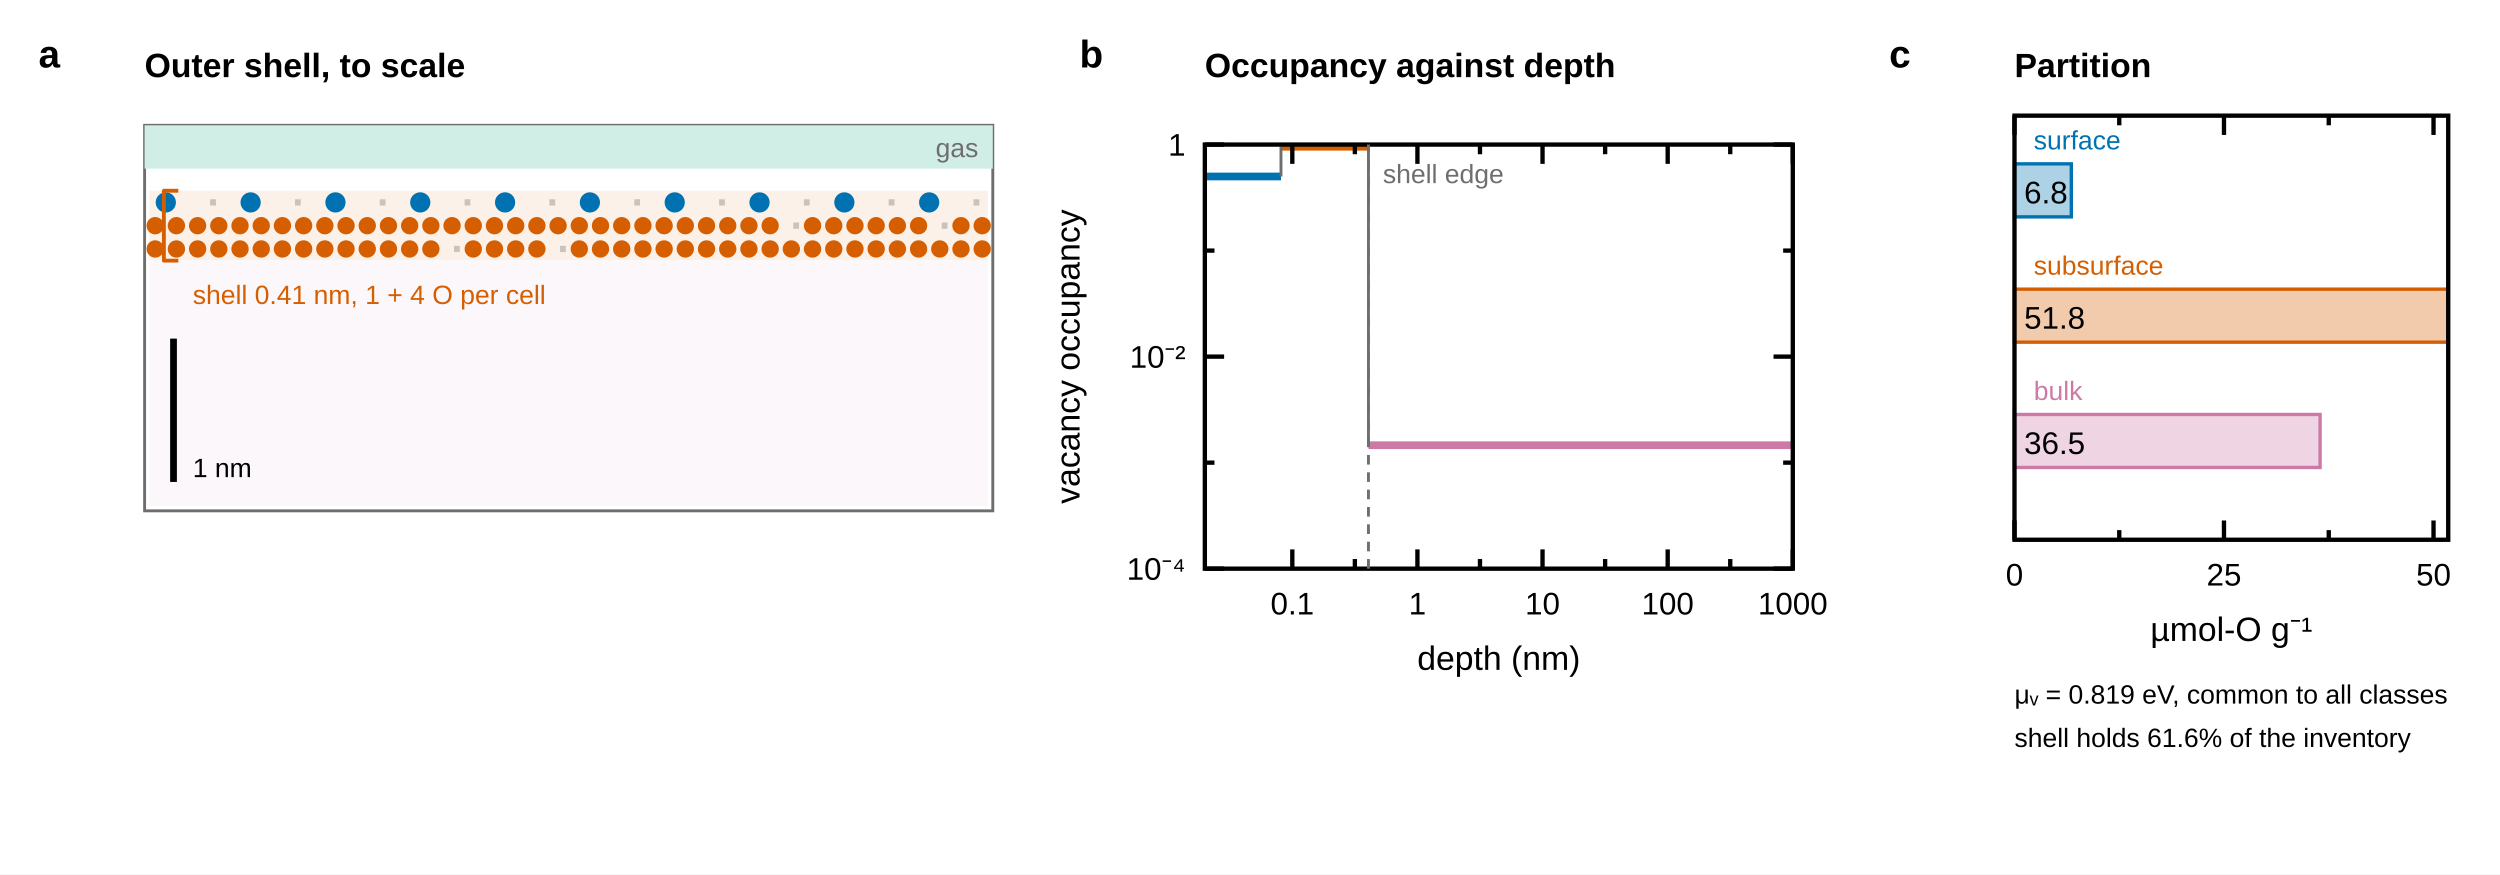
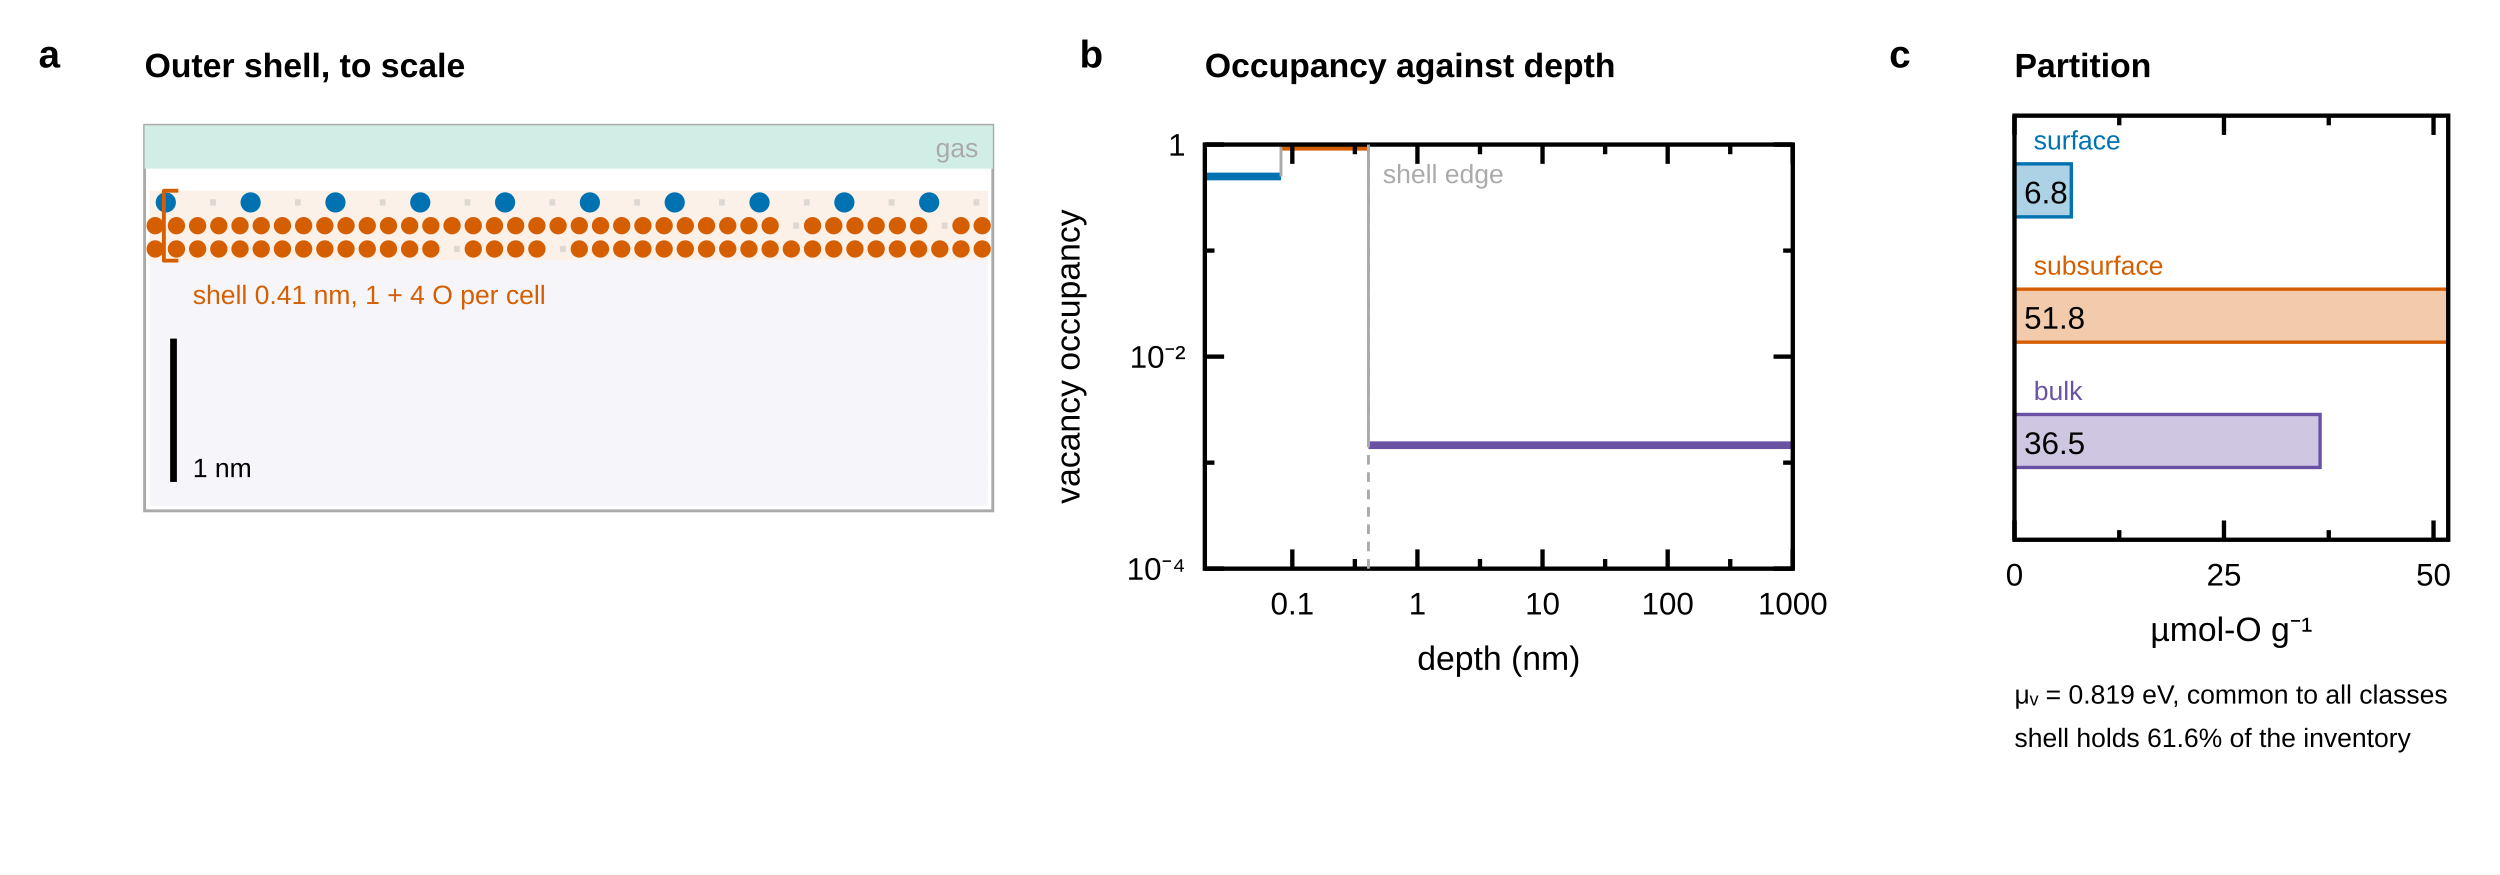
- <svg xmlns="http://www.w3.org/2000/svg" width="183mm" height="64mm" viewBox="0 0 518.74 181.42" data-width-mm="183" data-height-mm="64">
+ <svg xmlns="http://www.w3.org/2000/svg" width="183mm" height="64mm" viewBox="0 0 518.74 181.42" data-width-mm="183" data-height-mm="64" data-kind="plate">
  <rect x="0" y="0" width="518.74" height="181.42" fill="#FFFFFF" />
  <text x="8" y="14" font-family="Arial, Helvetica, sans-serif" font-size="8" font-weight="bold" fill="#000000">a</text>
  <text x="30" y="16" font-family="Arial, Helvetica, sans-serif" font-size="7" font-weight="bold" fill="#000000">Outer shell, to scale</text>
-   <rect x="30" y="26" width="176" height="80" fill="#FFFFFF" stroke="#6E6E6E" stroke-width="0.6" />
+   <rect x="30" y="26" width="176" height="80" fill="#FFFFFF" stroke="#AAAAAA" stroke-width="0.6" />
  <rect x="30" y="26" width="176" height="9" fill="#d1eee6" />
-   <text x="203" y="32.6" font-family="Arial, Helvetica, sans-serif" font-size="5.5" text-anchor="end" fill="#6E6E6E">gas</text>
+   <text x="203" y="32.6" font-family="Arial, Helvetica, sans-serif" font-size="5.5" text-anchor="end" fill="#AAAAAA">gas</text>
  <rect x="31" y="39.58" width="174" height="14.49" fill="#fbf1e8" />
-   <line x1="31" y1="42" x2="205" y2="42" stroke="#6E6E6E" stroke-width="1.3" stroke-opacity="0.35" stroke-dasharray="1.2 7.60" stroke-dashoffset="-3.80" />
-   <line x1="31" y1="46.83" x2="205" y2="46.83" stroke="#6E6E6E" stroke-width="1.3" stroke-opacity="0.35" stroke-dasharray="1.2 3.20" stroke-dashoffset="-1.60" />
-   <line x1="31" y1="51.66" x2="205" y2="51.66" stroke="#6E6E6E" stroke-width="1.3" stroke-opacity="0.35" stroke-dasharray="1.2 3.20" stroke-dashoffset="-1.60" />
-   <line x1="31" y1="56.49" x2="205" y2="56.49" stroke="#6E6E6E" stroke-width="1.3" stroke-opacity="0.35" stroke-dasharray="1.2 3.20" stroke-dashoffset="-1.60" />
-   <line x1="31" y1="61.32" x2="205" y2="61.32" stroke="#6E6E6E" stroke-width="1.3" stroke-opacity="0.35" stroke-dasharray="1.2 3.20" stroke-dashoffset="-1.60" />
-   <line x1="31" y1="66.15" x2="205" y2="66.15" stroke="#6E6E6E" stroke-width="1.3" stroke-opacity="0.35" stroke-dasharray="1.2 3.20" stroke-dashoffset="-1.60" />
-   <line x1="31" y1="70.98" x2="205" y2="70.98" stroke="#6E6E6E" stroke-width="1.3" stroke-opacity="0.35" stroke-dasharray="1.2 3.20" stroke-dashoffset="-1.60" />
-   <line x1="31" y1="75.81" x2="205" y2="75.81" stroke="#6E6E6E" stroke-width="1.3" stroke-opacity="0.35" stroke-dasharray="1.2 3.20" stroke-dashoffset="-1.60" />
-   <line x1="31" y1="80.64" x2="205" y2="80.64" stroke="#6E6E6E" stroke-width="1.3" stroke-opacity="0.35" stroke-dasharray="1.2 3.20" stroke-dashoffset="-1.60" />
-   <line x1="31" y1="85.48" x2="205" y2="85.48" stroke="#6E6E6E" stroke-width="1.3" stroke-opacity="0.35" stroke-dasharray="1.2 3.20" stroke-dashoffset="-1.60" />
-   <line x1="31" y1="90.31" x2="205" y2="90.31" stroke="#6E6E6E" stroke-width="1.3" stroke-opacity="0.35" stroke-dasharray="1.2 3.20" stroke-dashoffset="-1.60" />
-   <line x1="31" y1="95.14" x2="205" y2="95.14" stroke="#6E6E6E" stroke-width="1.3" stroke-opacity="0.35" stroke-dasharray="1.2 3.20" stroke-dashoffset="-1.60" />
-   <line x1="31" y1="99.97" x2="205" y2="99.97" stroke="#6E6E6E" stroke-width="1.3" stroke-opacity="0.35" stroke-dasharray="1.2 3.20" stroke-dashoffset="-1.60" />
+   <line x1="31" y1="42" x2="205" y2="42" stroke="#AAAAAA" stroke-width="1.3" stroke-opacity="0.35" stroke-dasharray="1.2 7.60" stroke-dashoffset="-3.80" />
+   <line x1="31" y1="46.83" x2="205" y2="46.83" stroke="#AAAAAA" stroke-width="1.3" stroke-opacity="0.35" stroke-dasharray="1.2 3.20" stroke-dashoffset="-1.60" />
+   <line x1="31" y1="51.66" x2="205" y2="51.66" stroke="#AAAAAA" stroke-width="1.3" stroke-opacity="0.35" stroke-dasharray="1.2 3.20" stroke-dashoffset="-1.60" />
+   <line x1="31" y1="56.49" x2="205" y2="56.49" stroke="#AAAAAA" stroke-width="1.3" stroke-opacity="0.35" stroke-dasharray="1.2 3.20" stroke-dashoffset="-1.60" />
+   <line x1="31" y1="61.32" x2="205" y2="61.32" stroke="#AAAAAA" stroke-width="1.3" stroke-opacity="0.35" stroke-dasharray="1.2 3.20" stroke-dashoffset="-1.60" />
+   <line x1="31" y1="66.15" x2="205" y2="66.15" stroke="#AAAAAA" stroke-width="1.3" stroke-opacity="0.35" stroke-dasharray="1.2 3.20" stroke-dashoffset="-1.60" />
+   <line x1="31" y1="70.98" x2="205" y2="70.98" stroke="#AAAAAA" stroke-width="1.3" stroke-opacity="0.35" stroke-dasharray="1.2 3.20" stroke-dashoffset="-1.60" />
+   <line x1="31" y1="75.81" x2="205" y2="75.81" stroke="#AAAAAA" stroke-width="1.3" stroke-opacity="0.35" stroke-dasharray="1.2 3.20" stroke-dashoffset="-1.60" />
+   <line x1="31" y1="80.64" x2="205" y2="80.64" stroke="#AAAAAA" stroke-width="1.3" stroke-opacity="0.35" stroke-dasharray="1.2 3.20" stroke-dashoffset="-1.60" />
+   <line x1="31" y1="85.48" x2="205" y2="85.48" stroke="#AAAAAA" stroke-width="1.3" stroke-opacity="0.35" stroke-dasharray="1.2 3.20" stroke-dashoffset="-1.60" />
+   <line x1="31" y1="90.31" x2="205" y2="90.31" stroke="#AAAAAA" stroke-width="1.3" stroke-opacity="0.35" stroke-dasharray="1.2 3.20" stroke-dashoffset="-1.60" />
+   <line x1="31" y1="95.14" x2="205" y2="95.14" stroke="#AAAAAA" stroke-width="1.3" stroke-opacity="0.35" stroke-dasharray="1.2 3.20" stroke-dashoffset="-1.60" />
+   <line x1="31" y1="99.97" x2="205" y2="99.97" stroke="#AAAAAA" stroke-width="1.3" stroke-opacity="0.35" stroke-dasharray="1.2 3.20" stroke-dashoffset="-1.60" />
  <circle cx="34.4" cy="42" r="2.1" fill="#0072B2" />
  <circle cx="52" cy="42" r="2.1" fill="#0072B2" />
  <circle cx="69.6" cy="42" r="2.1" fill="#0072B2" />
  <circle cx="87.2" cy="42" r="2.1" fill="#0072B2" />
  <circle cx="104.8" cy="42" r="2.1" fill="#0072B2" />
  <circle cx="122.4" cy="42" r="2.1" fill="#0072B2" />
  <circle cx="140" cy="42" r="2.1" fill="#0072B2" />
  <circle cx="157.6" cy="42" r="2.1" fill="#0072B2" />
  <circle cx="175.2" cy="42" r="2.1" fill="#0072B2" />
  <circle cx="192.8" cy="42" r="2.1" fill="#0072B2" />
  <circle cx="36.6" cy="51.66" r="1.8" fill="#D55E00" />
  <circle cx="93.8" cy="46.83" r="1.8" fill="#D55E00" />
  <circle cx="36.6" cy="46.83" r="1.8" fill="#D55E00" />
  <circle cx="41" cy="46.83" r="1.8" fill="#D55E00" />
  <circle cx="142.2" cy="46.83" r="1.8" fill="#D55E00" />
  <circle cx="181.8" cy="51.66" r="1.8" fill="#D55E00" />
  <circle cx="58.6" cy="46.83" r="1.8" fill="#D55E00" />
  <circle cx="168.6" cy="51.66" r="1.8" fill="#D55E00" />
  <circle cx="107" cy="46.83" r="1.8" fill="#D55E00" />
  <circle cx="49.8" cy="46.83" r="1.8" fill="#D55E00" />
  <circle cx="159.8" cy="46.83" r="1.8" fill="#D55E00" />
  <circle cx="142.2" cy="51.66" r="1.8" fill="#D55E00" />
  <circle cx="203.8" cy="46.83" r="1.8" fill="#D55E00" />
  <circle cx="71.8" cy="51.66" r="1.8" fill="#D55E00" />
  <circle cx="177.4" cy="51.66" r="1.8" fill="#D55E00" />
  <circle cx="49.8" cy="51.66" r="1.8" fill="#D55E00" />
  <circle cx="151" cy="46.83" r="1.8" fill="#D55E00" />
  <circle cx="98.2" cy="46.83" r="1.8" fill="#D55E00" />
  <circle cx="164.2" cy="51.66" r="1.8" fill="#D55E00" />
  <circle cx="85" cy="46.83" r="1.8" fill="#D55E00" />
  <circle cx="186.2" cy="46.83" r="1.8" fill="#D55E00" />
  <circle cx="102.6" cy="51.66" r="1.8" fill="#D55E00" />
  <circle cx="155.4" cy="46.83" r="1.8" fill="#D55E00" />
  <circle cx="195" cy="51.66" r="1.8" fill="#D55E00" />
  <circle cx="98.2" cy="51.66" r="1.8" fill="#D55E00" />
  <circle cx="111.4" cy="46.83" r="1.8" fill="#D55E00" />
  <circle cx="107" cy="51.66" r="1.8" fill="#D55E00" />
  <circle cx="102.6" cy="46.83" r="1.8" fill="#D55E00" />
  <circle cx="146.6" cy="51.66" r="1.8" fill="#D55E00" />
  <circle cx="190.6" cy="51.66" r="1.8" fill="#D55E00" />
  <circle cx="120.2" cy="51.66" r="1.8" fill="#D55E00" />
  <circle cx="85" cy="51.66" r="1.8" fill="#D55E00" />
  <circle cx="133.4" cy="51.66" r="1.8" fill="#D55E00" />
  <circle cx="76.2" cy="46.83" r="1.8" fill="#D55E00" />
  <circle cx="151" cy="51.66" r="1.8" fill="#D55E00" />
  <circle cx="199.4" cy="51.66" r="1.8" fill="#D55E00" />
  <circle cx="111.4" cy="51.66" r="1.8" fill="#D55E00" />
  <circle cx="137.8" cy="51.66" r="1.8" fill="#D55E00" />
  <circle cx="168.6" cy="46.83" r="1.8" fill="#D55E00" />
  <circle cx="129" cy="46.83" r="1.8" fill="#D55E00" />
  <circle cx="71.8" cy="46.83" r="1.8" fill="#D55E00" />
  <circle cx="80.6" cy="51.66" r="1.8" fill="#D55E00" />
  <circle cx="41" cy="51.66" r="1.8" fill="#D55E00" />
  <circle cx="137.8" cy="46.83" r="1.8" fill="#D55E00" />
  <circle cx="54.2" cy="46.83" r="1.8" fill="#D55E00" />
  <circle cx="63" cy="46.83" r="1.8" fill="#D55E00" />
  <circle cx="124.6" cy="51.66" r="1.8" fill="#D55E00" />
  <circle cx="89.4" cy="46.83" r="1.8" fill="#D55E00" />
  <circle cx="67.4" cy="51.66" r="1.8" fill="#D55E00" />
  <circle cx="89.4" cy="51.66" r="1.8" fill="#D55E00" />
  <circle cx="190.6" cy="46.83" r="1.8" fill="#D55E00" />
  <circle cx="177.4" cy="46.83" r="1.8" fill="#D55E00" />
  <circle cx="32.2" cy="51.66" r="1.8" fill="#D55E00" />
  <circle cx="120.2" cy="46.83" r="1.8" fill="#D55E00" />
  <circle cx="173" cy="51.66" r="1.8" fill="#D55E00" />
  <circle cx="76.2" cy="51.66" r="1.8" fill="#D55E00" />
  <circle cx="45.4" cy="51.66" r="1.8" fill="#D55E00" />
  <circle cx="173" cy="46.83" r="1.8" fill="#D55E00" />
  <circle cx="203.8" cy="51.66" r="1.8" fill="#D55E00" />
  <circle cx="129" cy="51.66" r="1.8" fill="#D55E00" />
  <circle cx="186.2" cy="51.66" r="1.8" fill="#D55E00" />
  <circle cx="146.6" cy="46.83" r="1.8" fill="#D55E00" />
  <circle cx="155.4" cy="51.66" r="1.8" fill="#D55E00" />
  <circle cx="133.4" cy="46.83" r="1.8" fill="#D55E00" />
  <circle cx="199.4" cy="46.83" r="1.8" fill="#D55E00" />
  <circle cx="181.8" cy="46.83" r="1.8" fill="#D55E00" />
  <circle cx="54.2" cy="51.66" r="1.8" fill="#D55E00" />
  <circle cx="63" cy="51.66" r="1.8" fill="#D55E00" />
  <circle cx="32.2" cy="46.83" r="1.8" fill="#D55E00" />
  <circle cx="58.6" cy="51.66" r="1.8" fill="#D55E00" />
  <circle cx="159.8" cy="51.66" r="1.8" fill="#D55E00" />
  <circle cx="124.6" cy="46.83" r="1.8" fill="#D55E00" />
  <circle cx="45.4" cy="46.83" r="1.8" fill="#D55E00" />
  <circle cx="80.6" cy="46.83" r="1.8" fill="#D55E00" />
  <circle cx="115.8" cy="46.83" r="1.8" fill="#D55E00" />
  <circle cx="67.4" cy="46.83" r="1.8" fill="#D55E00" />
-   <rect x="31" y="54.08" width="174" height="50.92" fill="#fcf7fa" />
+   <rect x="31" y="54.08" width="174" height="50.92" fill="#f6f5f9" />
  <path d="M37,39.58 L34,39.58 L34,54.08 L37,54.08" fill="none" stroke="#D55E00" stroke-width="0.8" stroke-linejoin="round" />
  <text x="40" y="63.08" font-family="Arial, Helvetica, sans-serif" font-size="5.5" fill="#D55E00">shell 0.41 nm, 1 + 4 O per cell</text>
  <line x1="36" y1="70.26" x2="36" y2="100" stroke="#000000" stroke-width="1.4" />
  <text x="40" y="99" font-family="Arial, Helvetica, sans-serif" font-size="5.5" fill="#000000">1 nm</text>
  <text x="224" y="14" font-family="Arial, Helvetica, sans-serif" font-size="8" font-weight="bold" fill="#000000">b</text>
  <text x="250" y="16" font-family="Arial, Helvetica, sans-serif" font-size="7" font-weight="bold" fill="#000000">Occupancy against depth</text>
  <line x1="250" y1="36.62" x2="265.8" y2="36.62" stroke="#0072B2" stroke-width="1.6" />
  <line x1="265.8" y1="30.45" x2="283.95" y2="30.45" stroke="#D55E00" stroke-width="1.6" />
-   <line x1="265.8" y1="36.62" x2="265.8" y2="30.45" stroke="#6E6E6E" stroke-width="0.6" />
-   <line x1="283.95" y1="92.38" x2="372" y2="92.38" stroke="#CC79A7" stroke-width="1.6" />
-   <line x1="283.95" y1="30.45" x2="283.95" y2="92.38" stroke="#6E6E6E" stroke-width="0.6" />
+   <line x1="265.8" y1="36.62" x2="265.8" y2="30.45" stroke="#AAAAAA" stroke-width="0.6" />
+   <line x1="283.95" y1="92.38" x2="372" y2="92.38" stroke="#6A51A3" stroke-width="1.6" />
+   <line x1="283.95" y1="30.45" x2="283.95" y2="92.38" stroke="#AAAAAA" stroke-width="0.6" />
  <rect x="250" y="30" width="122" height="88" fill="none" stroke="#000000" stroke-width="0.9" />
  <line x1="268.15" y1="118" x2="268.15" y2="114" stroke="#000000" stroke-width="0.9" />
  <line x1="268.15" y1="30" x2="268.15" y2="34" stroke="#000000" stroke-width="0.9" />
  <text x="268.15" y="127.5" font-family="Arial, Helvetica, sans-serif" font-size="6.5" text-anchor="middle" fill="#000000">0.1</text>
  <line x1="294.11" y1="118" x2="294.11" y2="114" stroke="#000000" stroke-width="0.9" />
  <line x1="294.11" y1="30" x2="294.11" y2="34" stroke="#000000" stroke-width="0.9" />
  <text x="294.11" y="127.5" font-family="Arial, Helvetica, sans-serif" font-size="6.5" text-anchor="middle" fill="#000000">1</text>
  <line x1="320.07" y1="118" x2="320.07" y2="114" stroke="#000000" stroke-width="0.9" />
  <line x1="320.07" y1="30" x2="320.07" y2="34" stroke="#000000" stroke-width="0.9" />
  <text x="320.07" y="127.5" font-family="Arial, Helvetica, sans-serif" font-size="6.5" text-anchor="middle" fill="#000000">10</text>
  <line x1="346.04" y1="118" x2="346.04" y2="114" stroke="#000000" stroke-width="0.9" />
  <line x1="346.04" y1="30" x2="346.04" y2="34" stroke="#000000" stroke-width="0.9" />
  <text x="346.04" y="127.5" font-family="Arial, Helvetica, sans-serif" font-size="6.5" text-anchor="middle" fill="#000000">100</text>
  <line x1="372" y1="118" x2="372" y2="114" stroke="#000000" stroke-width="0.9" />
  <line x1="372" y1="30" x2="372" y2="34" stroke="#000000" stroke-width="0.9" />
  <text x="372" y="127.5" font-family="Arial, Helvetica, sans-serif" font-size="6.5" text-anchor="middle" fill="#000000">1000</text>
  <line x1="281.13" y1="118" x2="281.13" y2="116" stroke="#000000" stroke-width="0.9" />
  <line x1="281.13" y1="30" x2="281.13" y2="32" stroke="#000000" stroke-width="0.9" />
  <line x1="307.09" y1="118" x2="307.09" y2="116" stroke="#000000" stroke-width="0.9" />
  <line x1="307.09" y1="30" x2="307.09" y2="32" stroke="#000000" stroke-width="0.9" />
  <line x1="333.06" y1="118" x2="333.06" y2="116" stroke="#000000" stroke-width="0.9" />
  <line x1="333.06" y1="30" x2="333.06" y2="32" stroke="#000000" stroke-width="0.9" />
  <line x1="359.02" y1="118" x2="359.02" y2="116" stroke="#000000" stroke-width="0.9" />
  <line x1="359.02" y1="30" x2="359.02" y2="32" stroke="#000000" stroke-width="0.9" />
  <text x="311" y="139" font-family="Arial, Helvetica, sans-serif" font-size="7" text-anchor="middle" fill="#000000">depth (nm)</text>
-   <line x1="283.95" y1="118" x2="283.95" y2="30" stroke="#6E6E6E" stroke-width="0.6" stroke-dasharray="2 1.6" />
-   <text x="286.95" y="38" font-family="Arial, Helvetica, sans-serif" font-size="5.5" fill="#6E6E6E">shell edge</text>
+   <line x1="283.95" y1="118" x2="283.95" y2="30" stroke="#AAAAAA" stroke-width="0.6" stroke-dasharray="2 1.6" />
+   <text x="286.95" y="38" font-family="Arial, Helvetica, sans-serif" font-size="5.5" fill="#AAAAAA">shell edge</text>
  <line x1="250" y1="118" x2="254" y2="118" stroke="#000000" stroke-width="0.9" />
  <line x1="368" y1="118" x2="372" y2="118" stroke="#000000" stroke-width="0.9" />
  <text x="246" y="120.3" font-family="Arial, Helvetica, sans-serif" font-size="6.5" text-anchor="end" fill="#000000">10⁻⁴</text>
  <line x1="250" y1="74" x2="254" y2="74" stroke="#000000" stroke-width="0.9" />
  <line x1="368" y1="74" x2="372" y2="74" stroke="#000000" stroke-width="0.9" />
  <text x="246" y="76.3" font-family="Arial, Helvetica, sans-serif" font-size="6.5" text-anchor="end" fill="#000000">10⁻²</text>
  <line x1="250" y1="30" x2="254" y2="30" stroke="#000000" stroke-width="0.9" />
  <line x1="368" y1="30" x2="372" y2="30" stroke="#000000" stroke-width="0.9" />
  <text x="246" y="32.3" font-family="Arial, Helvetica, sans-serif" font-size="6.5" text-anchor="end" fill="#000000">1</text>
  <line x1="250" y1="52" x2="252" y2="52" stroke="#000000" stroke-width="0.9" />
  <line x1="370" y1="52" x2="372" y2="52" stroke="#000000" stroke-width="0.9" />
  <line x1="250" y1="96" x2="252" y2="96" stroke="#000000" stroke-width="0.9" />
  <line x1="370" y1="96" x2="372" y2="96" stroke="#000000" stroke-width="0.9" />
  <text x="224" y="74" font-family="Arial, Helvetica, sans-serif" font-size="7" text-anchor="middle" fill="#000000" transform="rotate(-90 224 74)">vacancy occupancy</text>
  <text x="392" y="14" font-family="Arial, Helvetica, sans-serif" font-size="8" font-weight="bold" fill="#000000">c</text>
  <text x="418" y="16" font-family="Arial, Helvetica, sans-serif" font-size="7" font-weight="bold" fill="#000000">Partition</text>
  <rect x="418" y="34" width="11.79" height="11" fill="#add2e6" stroke="#0072B2" stroke-width="0.7" />
  <text x="422" y="31" font-family="Arial, Helvetica, sans-serif" font-size="5.5" fill="#0072B2">surface</text>
  <text x="420" y="42.2" font-family="Arial, Helvetica, sans-serif" font-size="6.5" fill="#000000">6.8</text>
  <rect x="418" y="60" width="90" height="11" fill="#f2cbad" stroke="#D55E00" stroke-width="0.7" />
  <text x="422" y="57" font-family="Arial, Helvetica, sans-serif" font-size="5.5" fill="#D55E00">subsurface</text>
  <text x="420" y="68.2" font-family="Arial, Helvetica, sans-serif" font-size="6.5" fill="#000000">51.8</text>
-   <rect x="418" y="86" width="63.41" height="11" fill="#efd4e3" stroke="#CC79A7" stroke-width="0.7" />
-   <text x="422" y="83" font-family="Arial, Helvetica, sans-serif" font-size="5.5" fill="#CC79A7">bulk</text>
+   <rect x="418" y="86" width="63.41" height="11" fill="#cfc7e2" stroke="#6A51A3" stroke-width="0.7" />
+   <text x="422" y="83" font-family="Arial, Helvetica, sans-serif" font-size="5.5" fill="#6A51A3">bulk</text>
  <text x="420" y="94.2" font-family="Arial, Helvetica, sans-serif" font-size="6.5" fill="#000000">36.5</text>
  <rect x="418" y="24" width="90" height="88" fill="none" stroke="#000000" stroke-width="0.9" />
  <line x1="418" y1="112" x2="418" y2="108" stroke="#000000" stroke-width="0.9" />
  <line x1="418" y1="24" x2="418" y2="28" stroke="#000000" stroke-width="0.9" />
  <text x="418" y="121.5" font-family="Arial, Helvetica, sans-serif" font-size="6.5" text-anchor="middle" fill="#000000">0</text>
  <line x1="461.47" y1="112" x2="461.47" y2="108" stroke="#000000" stroke-width="0.9" />
  <line x1="461.47" y1="24" x2="461.47" y2="28" stroke="#000000" stroke-width="0.9" />
  <text x="461.47" y="121.5" font-family="Arial, Helvetica, sans-serif" font-size="6.5" text-anchor="middle" fill="#000000">25</text>
  <line x1="504.95" y1="112" x2="504.95" y2="108" stroke="#000000" stroke-width="0.9" />
  <line x1="504.95" y1="24" x2="504.95" y2="28" stroke="#000000" stroke-width="0.9" />
  <text x="504.95" y="121.5" font-family="Arial, Helvetica, sans-serif" font-size="6.5" text-anchor="middle" fill="#000000">50</text>
  <line x1="439.74" y1="112" x2="439.74" y2="110" stroke="#000000" stroke-width="0.9" />
  <line x1="439.74" y1="24" x2="439.74" y2="26" stroke="#000000" stroke-width="0.9" />
  <line x1="483.21" y1="112" x2="483.21" y2="110" stroke="#000000" stroke-width="0.9" />
  <line x1="483.21" y1="24" x2="483.21" y2="26" stroke="#000000" stroke-width="0.9" />
  <text x="463" y="133" font-family="Arial, Helvetica, sans-serif" font-size="7" text-anchor="middle" fill="#000000">µmol-O g⁻¹</text>
  <text x="418" y="146" font-family="Arial, Helvetica, sans-serif" font-size="5.5" fill="#000000">μᵥ = 0.819 eV, common to all classes</text>
  <text x="418" y="155" font-family="Arial, Helvetica, sans-serif" font-size="5.5" fill="#000000">shell holds 61.6% of the inventory</text>
</svg>
